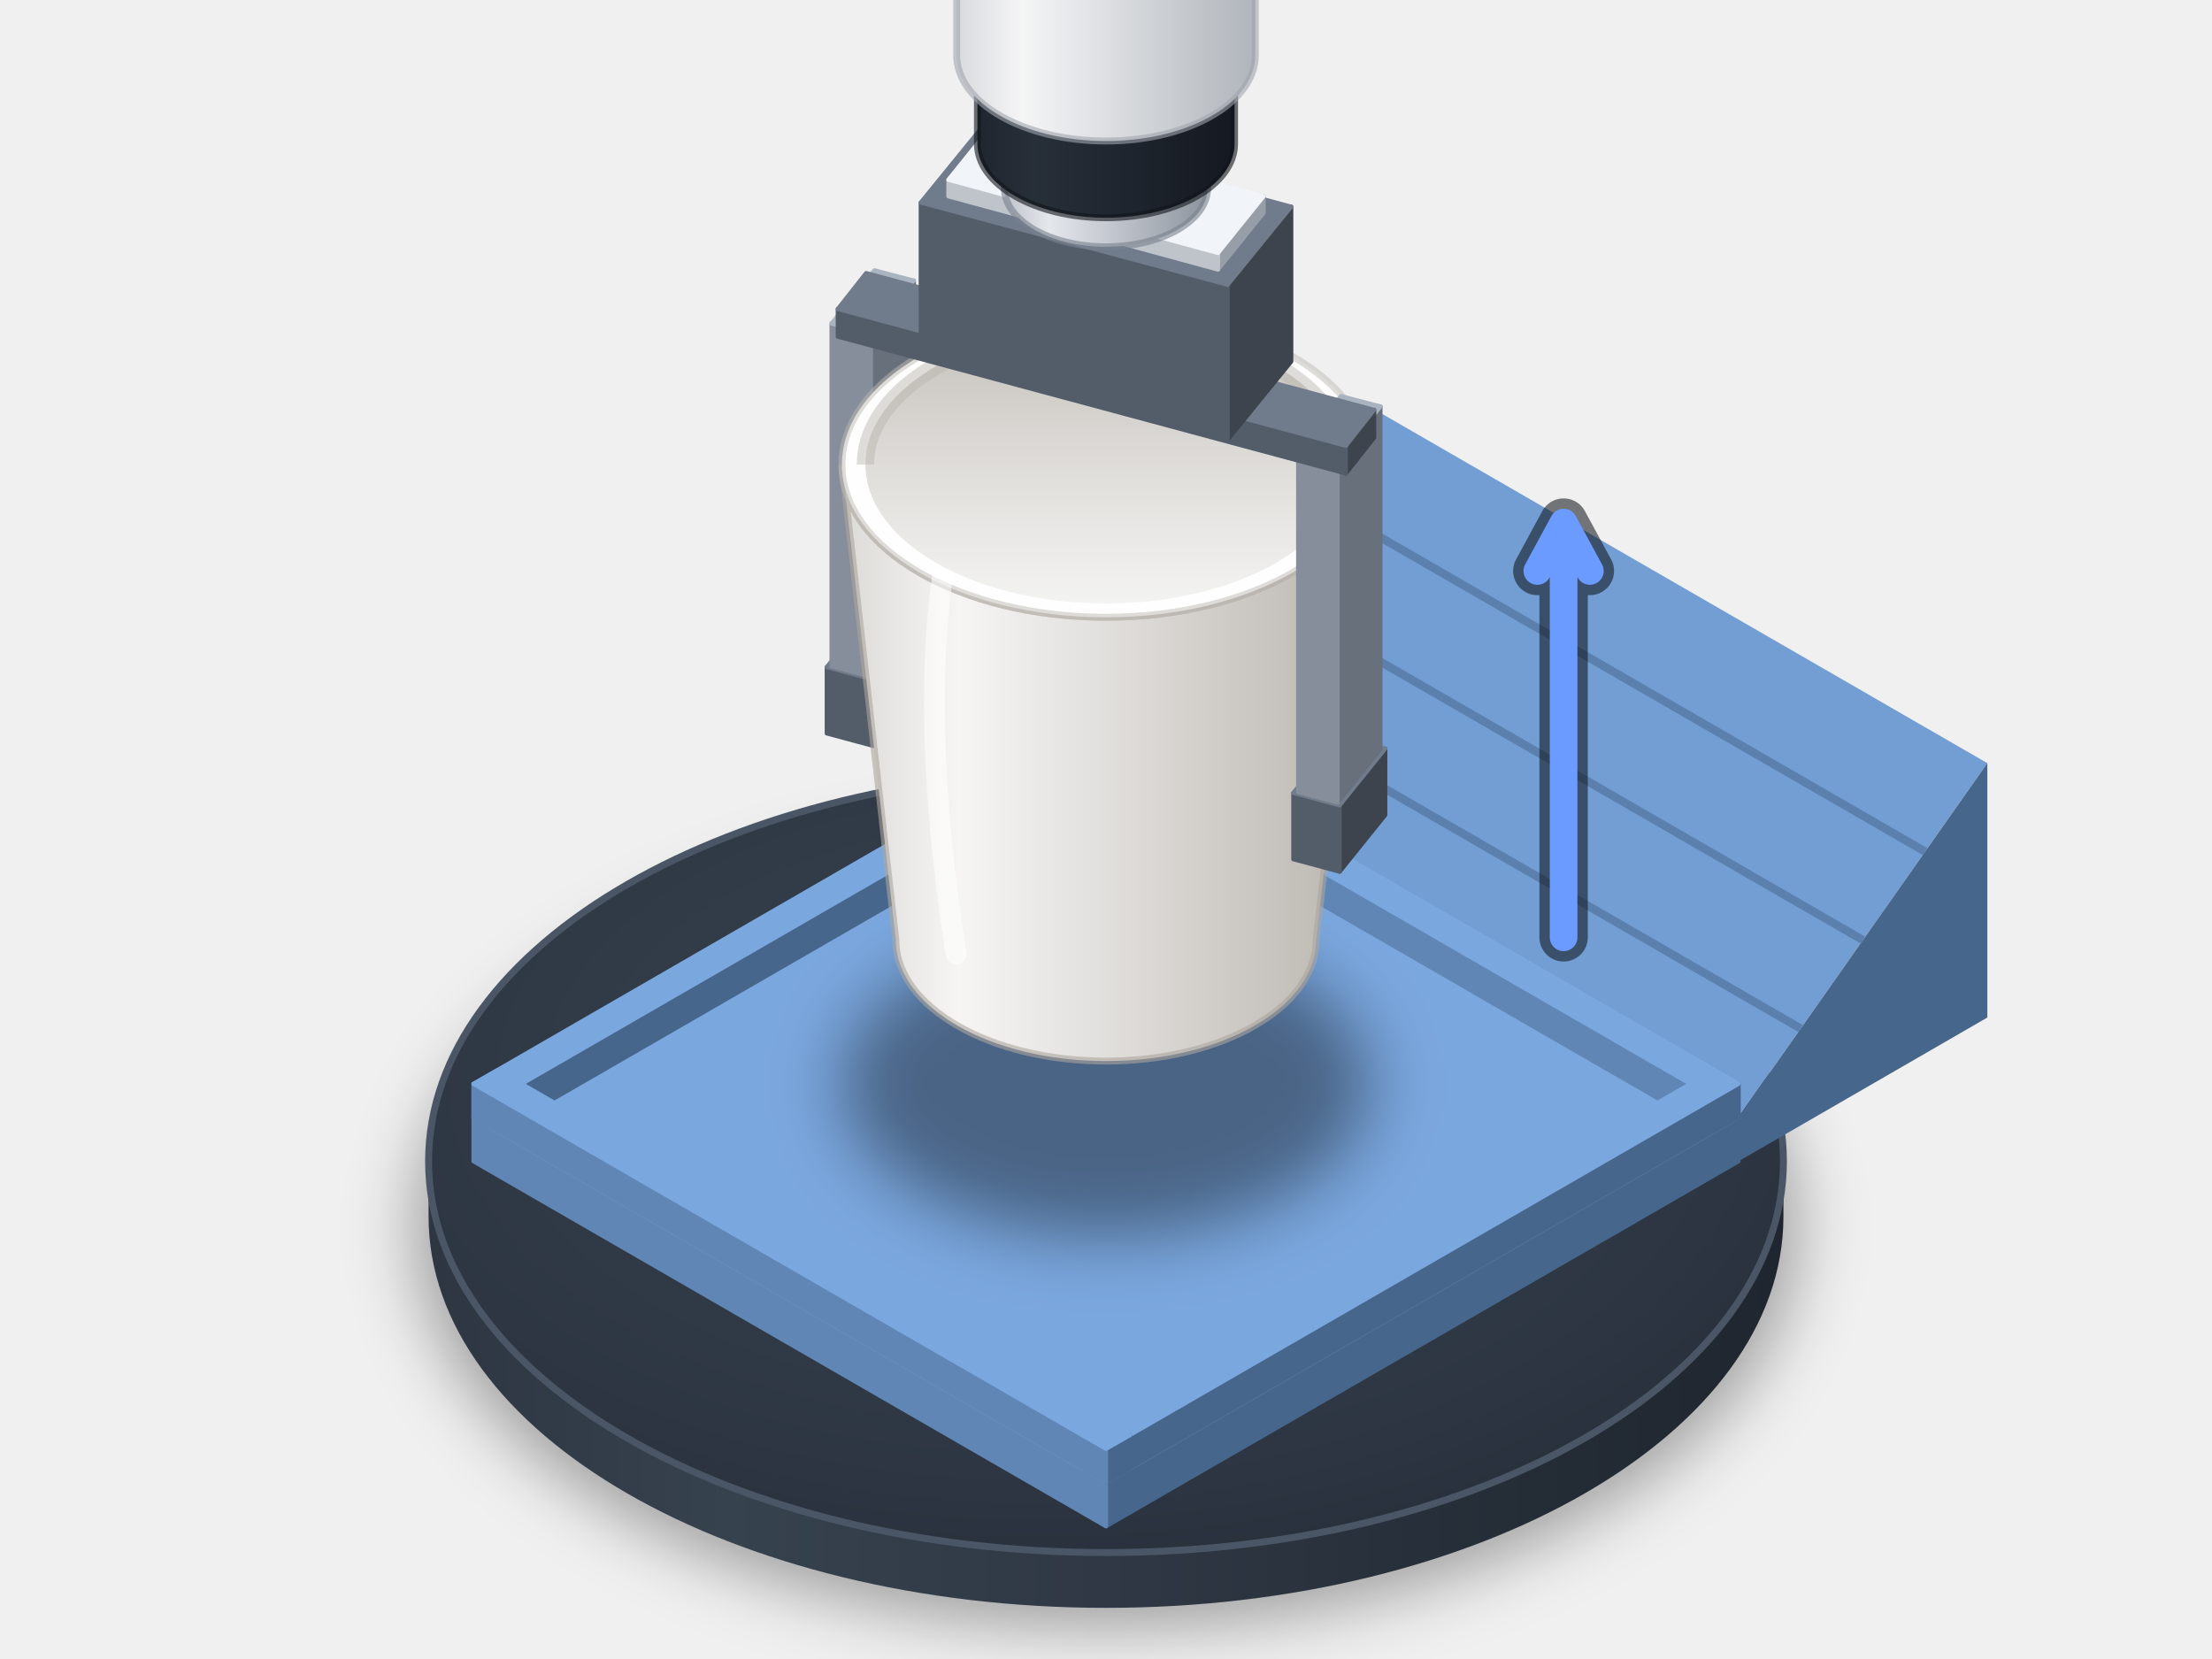
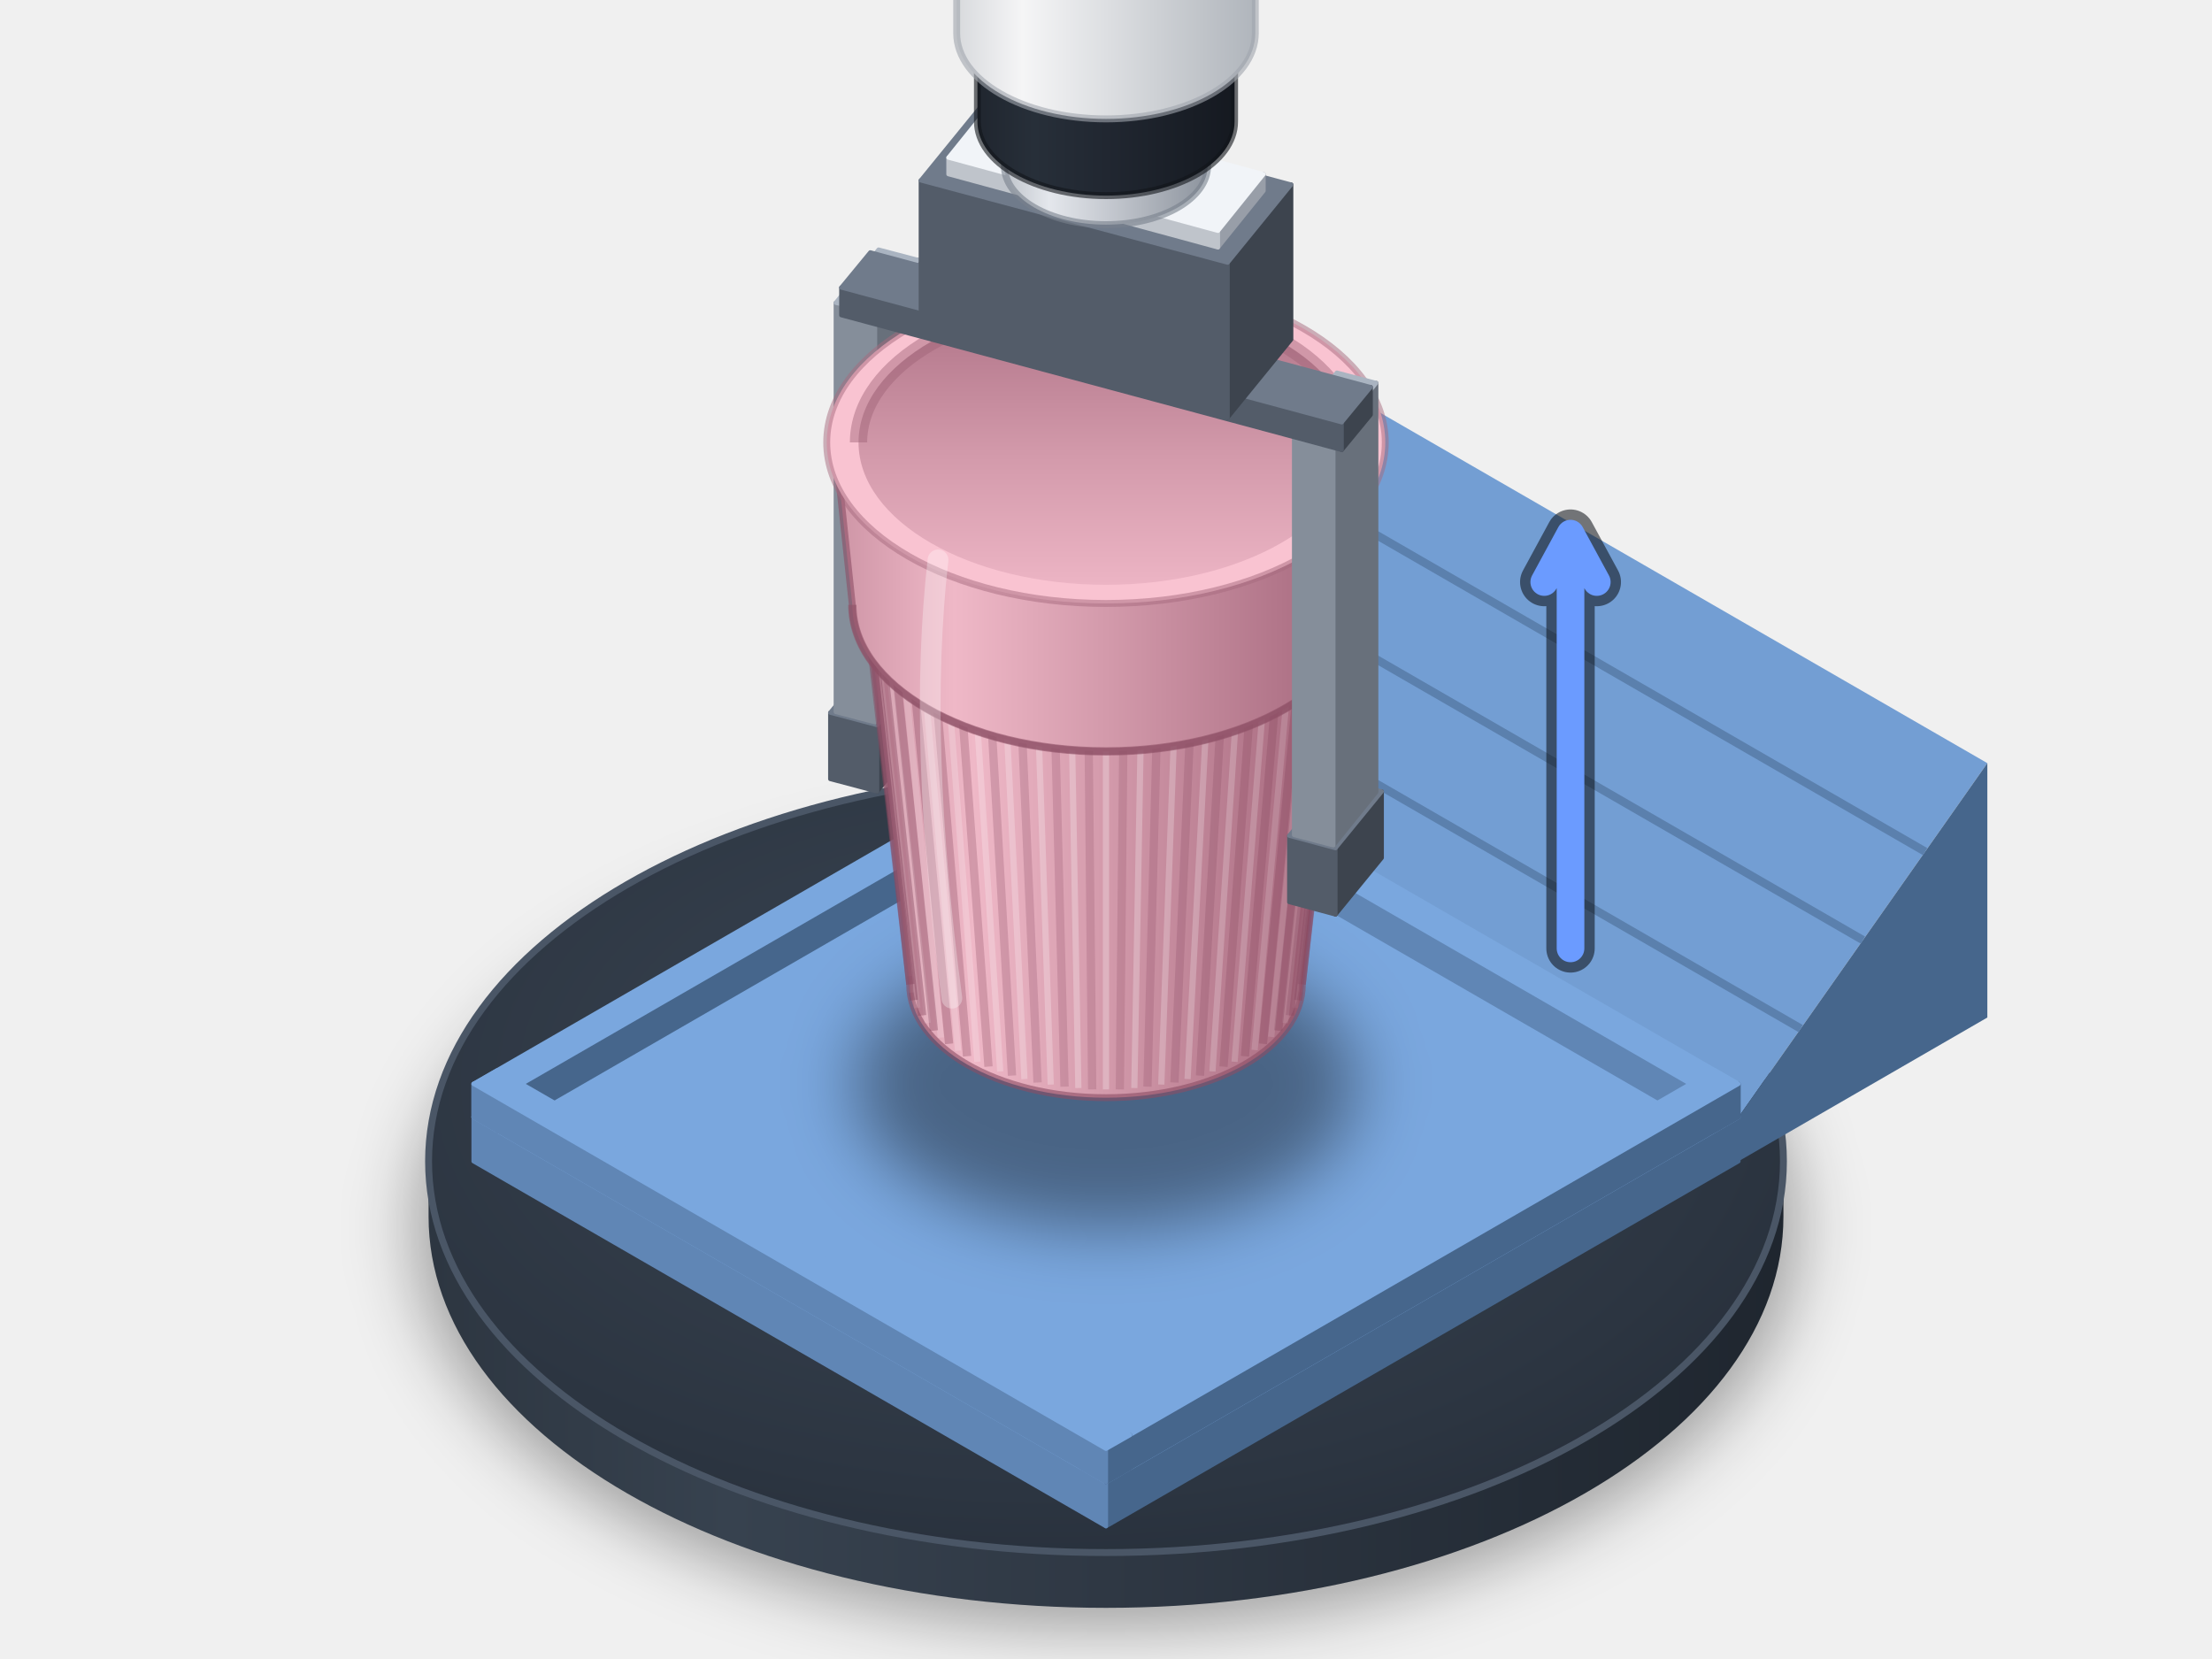
<svg xmlns="http://www.w3.org/2000/svg" viewBox="0 0 320 240" role="img" aria-label="집기 — 컵">
  <defs>
    <filter id="pick-cup-blur" x="-50%" y="-50%" width="200%" height="200%">
      <feGaussianBlur stdDeviation="5" />
    </filter>
    <filter id="pick-cup-soft" x="-50%" y="-50%" width="200%" height="200%">
      <feGaussianBlur stdDeviation="2" />
    </filter>
    <linearGradient id="pick-cup-g1" x1="0" y1="0" x2="1" y2="0">
      <stop offset="0" stop-color="#2d3641" />
      <stop offset="0.22" stop-color="#37424f" />
      <stop offset="0.5" stop-color="#2f3844" />
      <stop offset="0.82" stop-color="#242c36" />
      <stop offset="1" stop-color="#1f262f" />
    </linearGradient>
    <radialGradient id="pick-cup-r2" cx="0.45" cy="0.4" r="0.7">
      <stop offset="0" stop-color="#3b4654" />
      <stop offset="0.75" stop-color="#2c3541" />
      <stop offset="1" stop-color="#252d38" />
    </radialGradient>
    <linearGradient id="pick-cup-g3" x1="0" y1="0" x2="1" y2="0">
-       <stop offset="0" stop-color="#dcdad6" />
-       <stop offset="0.22" stop-color="#f6f5f4" />
-       <stop offset="0.5" stop-color="#e1dfdc" />
-       <stop offset="0.82" stop-color="#c7c3be" />
-       <stop offset="1" stop-color="#b9b5ad" />
+       <stop offset="0" stop-color="#cd94a5" />
+       <stop offset="0.22" stop-color="#efb8c7" />
+       <stop offset="0.5" stop-color="#d39aab" />
+       <stop offset="0.82" stop-color="#b2768a" />
+       <stop offset="1" stop-color="#9f6277" />
    </linearGradient>
-     <linearGradient id="pick-cup-g4" x1="0" y1="0" x2="0" y2="1">
-       <stop offset="0" stop-color="#c4c1bb" />
-       <stop offset="0.55" stop-color="#e1dfdc" />
-       <stop offset="1" stop-color="#f3f3f1" />
+     <linearGradient id="pick-cup-g4" x1="0" y1="0" x2="1" y2="0">
+       <stop offset="0" stop-color="#cd94a5" />
+       <stop offset="0.22" stop-color="#efb8c7" />
+       <stop offset="0.5" stop-color="#d39aab" />
+       <stop offset="0.82" stop-color="#b2768a" />
+       <stop offset="1" stop-color="#9f6277" />
    </linearGradient>
-     <linearGradient id="pick-cup-g5" x1="0" y1="0" x2="1" y2="0">
+     <linearGradient id="pick-cup-g5" x1="0" y1="0" x2="0" y2="1">
+       <stop offset="0" stop-color="#ae7286" />
+       <stop offset="0.55" stop-color="#d39aab" />
+       <stop offset="1" stop-color="#ecb4c4" />
+     </linearGradient>
+     <linearGradient id="pick-cup-g6" x1="0" y1="0" x2="1" y2="0">
      <stop offset="0" stop-color="#bfc4cb" />
      <stop offset="0.22" stop-color="#e4e7ec" />
      <stop offset="0.5" stop-color="#c6cad1" />
      <stop offset="0.82" stop-color="#a1a7b0" />
      <stop offset="1" stop-color="#8d949e" />
    </linearGradient>
-     <linearGradient id="pick-cup-g6" x1="0" y1="0" x2="1" y2="0">
+     <linearGradient id="pick-cup-g7" x1="0" y1="0" x2="1" y2="0">
      <stop offset="0" stop-color="#20262f" />
      <stop offset="0.22" stop-color="#272f39" />
      <stop offset="0.5" stop-color="#212731" />
      <stop offset="0.82" stop-color="#191e26" />
      <stop offset="1" stop-color="#151920" />
    </linearGradient>
-     <linearGradient id="pick-cup-g7" x1="0" y1="0" x2="1" y2="0">
+     <linearGradient id="pick-cup-g8" x1="0" y1="0" x2="1" y2="0">
      <stop offset="0" stop-color="#d8dadd" />
      <stop offset="0.22" stop-color="#f5f5f6" />
      <stop offset="0.5" stop-color="#dddfe2" />
      <stop offset="0.82" stop-color="#c0c4c9" />
      <stop offset="1" stop-color="#b0b5bc" />
    </linearGradient>
  </defs>
  <ellipse cx="160.0" cy="177.6" rx="99.9" ry="57.7" fill="#000" fill-opacity="0.35" filter="url(#pick-cup-blur)" />
  <path d="M62.0 176.0 A98.0 56.6 0 0 0 258.0 176.0 L258.0 168.0 A98.0 56.6 0 0 1 62.0 168.0 Z" fill="url(#pick-cup-g1)" />
  <ellipse cx="160.0" cy="168.0" rx="98.0" ry="56.6" fill="url(#pick-cup-r2)" stroke="#4a5666" stroke-width="1" />
  <polygon points="160.0,108.8 251.5,161.6 287.5,110.4 196.0,57.6" fill="#739ed3" />
  <polygon points="251.5,168.0 287.5,147.2 287.5,110.4 251.5,161.6" fill="#46668c" />
  <line x1="169.0" y1="96.0" x2="260.5" y2="148.8" stroke="#5b80ad" stroke-width="1.2" />
  <line x1="178.0" y1="83.2" x2="269.5" y2="136.0" stroke="#5b80ad" stroke-width="1.2" />
  <line x1="187.0" y1="70.4" x2="278.5" y2="123.2" stroke="#5b80ad" stroke-width="1.2" />
  <polygon points="251.5,168.0 160.0,220.8 160.0,214.4 251.5,161.6" fill="#46668c" stroke="#46668c" stroke-width=".6" stroke-linejoin="round" />
  <polygon points="160.0,220.8 68.5,168.0 68.5,161.6 160.0,214.4" fill="#6086b5" stroke="#6086b5" stroke-width=".6" stroke-linejoin="round" />
  <polygon points="160.0,108.8 251.5,161.6 160.0,214.4 68.5,161.6" fill="#7aa7de" stroke="#7aa7de" stroke-width=".6" stroke-linejoin="round" />
  <polygon points="251.5,161.6 248.0,163.6 248.0,158.8 251.5,156.8" fill="#46668c" stroke="#46668c" stroke-width=".6" stroke-linejoin="round" />
  <polygon points="248.0,163.6 156.5,110.8 156.5,106.0 248.0,158.8" fill="#6086b5" stroke="#6086b5" stroke-width=".6" stroke-linejoin="round" />
  <polygon points="160.0,104.0 251.5,156.8 248.0,158.8 156.5,106.0" fill="#7aa7de" stroke="#7aa7de" stroke-width=".6" stroke-linejoin="round" />
  <polygon points="163.5,110.8 72.0,163.6 72.0,158.8 163.5,106.0" fill="#46668c" stroke="#46668c" stroke-width=".6" stroke-linejoin="round" />
  <polygon points="72.0,163.6 68.5,161.6 68.5,156.8 72.0,158.8" fill="#6086b5" stroke="#6086b5" stroke-width=".6" stroke-linejoin="round" />
  <polygon points="160.0,104.0 163.5,106.0 72.0,158.8 68.5,156.8" fill="#7aa7de" stroke="#7aa7de" stroke-width=".6" stroke-linejoin="round" />
  <polygon points="251.5,161.6 160.0,214.4 160.0,209.6 251.5,156.8" fill="#46668c" stroke="#46668c" stroke-width=".6" stroke-linejoin="round" />
  <polygon points="160.0,214.4 156.5,212.4 156.5,207.6 160.0,209.6" fill="#6086b5" stroke="#6086b5" stroke-width=".6" stroke-linejoin="round" />
  <polygon points="248.0,154.8 251.5,156.8 160.0,209.6 156.5,207.6" fill="#7aa7de" stroke="#7aa7de" stroke-width=".6" stroke-linejoin="round" />
  <polygon points="163.5,212.4 160.0,214.4 160.0,209.6 163.5,207.6" fill="#46668c" stroke="#46668c" stroke-width=".6" stroke-linejoin="round" />
  <polygon points="160.0,214.4 68.5,161.6 68.5,156.8 160.0,209.6" fill="#6086b5" stroke="#6086b5" stroke-width=".6" stroke-linejoin="round" />
  <polygon points="72.0,154.8 163.5,207.6 160.0,209.6 68.5,156.8" fill="#7aa7de" stroke="#7aa7de" stroke-width=".6" stroke-linejoin="round" />
-   <ellipse cx="160.0" cy="156.8" rx="38.2" ry="22.1" fill="#000" fill-opacity="0.4" filter="url(#pick-cup-blur)" />
-   <polygon points="132.9,99.7 126.3,107.9 126.3,98.3 132.9,90.1" fill="#3d444e" stroke="#3d444e" stroke-width=".6" stroke-linejoin="round" />
-   <polygon points="126.3,107.9 119.6,106.1 119.6,96.5 126.3,98.3" fill="#535c69" stroke="#535c69" stroke-width=".6" stroke-linejoin="round" />
-   <polygon points="126.2,88.3 132.9,90.1 126.3,98.3 119.6,96.5" fill="#707b8b" stroke="#707b8b" stroke-width=".6" stroke-linejoin="round" />
-   <polygon points="132.2,90.2 126.0,97.9 126.0,48.3 132.2,40.6" fill="#68707b" stroke="#68707b" stroke-width=".6" stroke-linejoin="round" />
-   <polygon points="126.0,97.9 120.3,96.4 120.3,46.8 126.0,48.3" fill="#858e9a" stroke="#858e9a" stroke-width=".6" stroke-linejoin="round" />
-   <polygon points="126.5,39.1 132.2,40.6 126.0,48.3 120.3,46.8" fill="#aab4c1" stroke="#aab4c1" stroke-width=".6" stroke-linejoin="round" />
-   <path d="M129.6 136.0 A30.4 17.5 0 0 0 190.4 136.0 L198.2 67.2 A38.2 22.1 0 0 1 121.8 67.2 Z" fill="url(#pick-cup-g3)" stroke="#aba69d" stroke-width="1" stroke-opacity=".6" />
-   <ellipse cx="160.0" cy="67.2" rx="38.2" ry="22.1" fill="#fefefe" stroke="#bfbbb4" stroke-width="1" stroke-opacity=".5" />
-   <ellipse cx="160.0" cy="67.2" rx="34.8" ry="20.1" fill="url(#pick-cup-g4)" />
-   <path d="M125.2 67.2 A34.8 20.1 0 0 1 194.8 67.2" fill="none" stroke="#b9b5ad" stroke-width="2.5" stroke-opacity=".45" />
-   <path d="M136.3 83.7 Q133.3 105.6 138.3 138.0" stroke="#fff" stroke-opacity=".55" stroke-width="3" fill="none" stroke-linecap="round" />
-   <polygon points="200.4,117.9 193.8,126.1 193.8,116.5 200.4,108.3" fill="#3d444e" stroke="#3d444e" stroke-width=".6" stroke-linejoin="round" />
-   <polygon points="193.8,126.1 187.1,124.3 187.1,114.7 193.8,116.5" fill="#535c69" stroke="#535c69" stroke-width=".6" stroke-linejoin="round" />
-   <polygon points="193.7,106.5 200.4,108.3 193.8,116.5 187.1,114.7" fill="#707b8b" stroke="#707b8b" stroke-width=".6" stroke-linejoin="round" />
-   <polygon points="199.7,108.4 193.5,116.1 193.5,66.5 199.7,58.8" fill="#68707b" stroke="#68707b" stroke-width=".6" stroke-linejoin="round" />
-   <polygon points="193.5,116.1 187.8,114.6 187.8,65.0 193.5,66.5" fill="#858e9a" stroke="#858e9a" stroke-width=".6" stroke-linejoin="round" />
-   <polygon points="194.0,57.3 199.7,58.8 193.5,66.5 187.8,65.0" fill="#aab4c1" stroke="#aab4c1" stroke-width=".6" stroke-linejoin="round" />
-   <polygon points="198.8,63.3 194.7,68.5 194.7,64.5 198.8,59.3" fill="#3d444e" stroke="#3d444e" stroke-width=".6" stroke-linejoin="round" />
-   <polygon points="194.7,68.5 121.2,48.7 121.2,44.7 194.7,64.5" fill="#535c69" stroke="#535c69" stroke-width=".6" stroke-linejoin="round" />
-   <polygon points="125.3,39.5 198.8,59.3 194.7,64.5 121.2,44.7" fill="#707b8b" stroke="#707b8b" stroke-width=".6" stroke-linejoin="round" />
-   <polygon points="186.8,52.3 177.6,63.6 177.6,41.2 186.8,29.9" fill="#3d444e" stroke="#3d444e" stroke-width=".6" stroke-linejoin="round" />
-   <polygon points="177.6,63.6 133.2,51.7 133.2,29.3 177.6,41.2" fill="#535c69" stroke="#535c69" stroke-width=".6" stroke-linejoin="round" />
-   <polygon points="142.4,18.0 186.8,29.9 177.6,41.2 133.2,29.3" fill="#707b8b" stroke="#707b8b" stroke-width=".6" stroke-linejoin="round" />
-   <polygon points="182.8,30.8 176.2,39.0 176.2,36.6 182.8,28.4" fill="#989ea8" stroke="#989ea8" stroke-width=".6" stroke-linejoin="round" />
-   <polygon points="176.2,39.0 137.2,28.4 137.2,26.0 176.2,36.6" fill="#bfc4cb" stroke="#bfc4cb" stroke-width=".6" stroke-linejoin="round" />
-   <polygon points="143.8,17.8 182.8,28.4 176.2,36.6 137.2,26.0" fill="#f1f4f8" stroke="#f1f4f8" stroke-width=".6" stroke-linejoin="round" />
-   <path d="M145.3 27.2 A14.7 8.5 0 0 0 174.7 27.2 L174.7 20.8 A14.7 8.5 0 0 1 145.3 20.8 Z" fill="url(#pick-cup-g5)" stroke="#79818c" stroke-width="1" stroke-opacity=".6" />
-   <ellipse cx="160.0" cy="20.8" rx="14.7" ry="8.5" fill="#eceff4" stroke="#79818c" stroke-width="1" stroke-opacity=".6" />
-   <path d="M141.4 20.8 A18.6 10.7 0 0 0 178.6 20.8 L178.6 8.0 A18.6 10.7 0 0 1 141.4 8.0 Z" fill="url(#pick-cup-g6)" stroke="#11141a" stroke-width="1" stroke-opacity=".6" />
-   <ellipse cx="160.0" cy="8.0" rx="18.6" ry="10.7" fill="#29313c" stroke="#11141a" stroke-width="1" stroke-opacity=".6" />
-   <path d="M138.4 8.0 A21.6 12.4 0 0 0 181.6 8.0 L181.6 -152.0 A21.6 12.4 0 0 1 138.4 -152.0 Z" fill="url(#pick-cup-g7)" stroke="#a1a6ae" stroke-width="1" stroke-opacity=".6" />
-   <path d="M226.2 135.6 L226.2 75.6 M230.0 82.6 L226.2 75.6 L222.4 82.6" fill="none" stroke="#0b0f15" stroke-opacity=".55" stroke-width="7" stroke-linecap="round" stroke-linejoin="round" />
-   <path d="M226.2 135.6 L226.2 75.6 M230.0 82.6 L226.2 75.6 L222.4 82.6" fill="none" stroke="#6b9bff" stroke-width="4" stroke-linecap="round" stroke-linejoin="round" />
+   <ellipse cx="160.0" cy="156.8" rx="36.3" ry="20.9" fill="#000" fill-opacity="0.4" filter="url(#pick-cup-blur)" />
+   <polygon points="133.5,106.3 126.9,114.5 126.9,104.9 133.5,96.7" fill="#3d444e" stroke="#3d444e" stroke-width=".6" stroke-linejoin="round" />
+   <polygon points="126.9,114.5 120.1,112.7 120.1,103.1 126.9,104.9" fill="#535c69" stroke="#535c69" stroke-width=".6" stroke-linejoin="round" />
+   <polygon points="126.8,94.9 133.5,96.7 126.9,104.9 120.1,103.1" fill="#707b8b" stroke="#707b8b" stroke-width=".6" stroke-linejoin="round" />
+   <polygon points="132.8,96.8 126.6,104.5 126.6,45.3 132.8,37.6" fill="#68707b" stroke="#68707b" stroke-width=".6" stroke-linejoin="round" />
+   <polygon points="126.6,104.5 120.9,103.0 120.9,43.8 126.6,45.3" fill="#858e9a" stroke="#858e9a" stroke-width=".6" stroke-linejoin="round" />
+   <polygon points="127.1,36.1 132.8,37.6 126.6,45.3 120.9,43.8" fill="#aab4c1" stroke="#aab4c1" stroke-width=".6" stroke-linejoin="round" />
+   <path d="M131.6 142.4 A28.4 16.4 0 0 0 188.4 142.4 L194.5 87.5 A34.5 19.9 0 0 1 125.5 87.5 Z" fill="url(#pick-cup-g3)" stroke="#8d4e65" stroke-width="1" stroke-opacity=".6" />
+   <line x1="188.3" y1="142.4" x2="194.4" y2="89.7" stroke="#884960" stroke-opacity="0.50" stroke-width="1.2" />
+   <line x1="188.1" y1="143.5" x2="194.1" y2="91.1" stroke="#ffffff" stroke-opacity="0.02" stroke-width=".9" />
+   <line x1="187.8" y1="144.7" x2="193.7" y2="92.6" stroke="#884960" stroke-opacity="0.46" stroke-width="1.2" />
+   <line x1="187.3" y1="145.8" x2="193.1" y2="93.9" stroke="#ffffff" stroke-opacity="0.05" stroke-width=".9" />
+   <line x1="186.6" y1="146.9" x2="192.3" y2="95.3" stroke="#884960" stroke-opacity="0.42" stroke-width="1.2" />
+   <line x1="185.9" y1="148.0" x2="191.4" y2="96.6" stroke="#ffffff" stroke-opacity="0.09" stroke-width=".9" />
+   <line x1="184.9" y1="149.1" x2="190.3" y2="97.9" stroke="#884960" stroke-opacity="0.38" stroke-width="1.2" />
+   <line x1="183.9" y1="150.0" x2="189.0" y2="99.1" stroke="#ffffff" stroke-opacity="0.12" stroke-width=".9" />
+   <line x1="182.7" y1="151.0" x2="187.6" y2="100.3" stroke="#884960" stroke-opacity="0.34" stroke-width="1.2" />
+   <line x1="181.5" y1="151.9" x2="186.1" y2="101.3" stroke="#ffffff" stroke-opacity="0.15" stroke-width=".9" />
+   <line x1="180.1" y1="152.8" x2="184.4" y2="102.4" stroke="#884960" stroke-opacity="0.31" stroke-width="1.2" />
+   <line x1="178.6" y1="153.6" x2="182.6" y2="103.4" stroke="#ffffff" stroke-opacity="0.18" stroke-width=".9" />
+   <line x1="177.0" y1="154.3" x2="180.7" y2="104.3" stroke="#884960" stroke-opacity="0.28" stroke-width="1.2" />
+   <line x1="175.4" y1="155.0" x2="178.7" y2="105.1" stroke="#ffffff" stroke-opacity="0.20" stroke-width=".9" />
+   <line x1="173.6" y1="155.6" x2="176.5" y2="105.8" stroke="#884960" stroke-opacity="0.26" stroke-width="1.2" />
+   <line x1="171.8" y1="156.1" x2="174.4" y2="106.4" stroke="#ffffff" stroke-opacity="0.22" stroke-width=".9" />
+   <line x1="169.9" y1="156.6" x2="172.1" y2="107.0" stroke="#884960" stroke-opacity="0.24" stroke-width="1.2" />
+   <line x1="168.0" y1="156.9" x2="169.8" y2="107.4" stroke="#ffffff" stroke-opacity="0.23" stroke-width=".9" />
+   <line x1="166.0" y1="157.2" x2="167.3" y2="107.8" stroke="#884960" stroke-opacity="0.23" stroke-width="1.2" />
+   <line x1="164.1" y1="157.4" x2="165.0" y2="108.0" stroke="#ffffff" stroke-opacity="0.24" stroke-width=".9" />
+   <line x1="162.0" y1="157.6" x2="162.5" y2="108.2" stroke="#884960" stroke-opacity="0.22" stroke-width="1.2" />
+   <line x1="160.0" y1="157.6" x2="160.0" y2="108.2" stroke="#ffffff" stroke-opacity="0.25" stroke-width=".9" />
+   <line x1="158.0" y1="157.6" x2="157.5" y2="108.2" stroke="#884960" stroke-opacity="0.22" stroke-width="1.2" />
+   <line x1="156.0" y1="157.4" x2="155.1" y2="108.0" stroke="#ffffff" stroke-opacity="0.25" stroke-width=".9" />
+   <line x1="154.0" y1="157.2" x2="152.7" y2="107.8" stroke="#884960" stroke-opacity="0.23" stroke-width="1.2" />
+   <line x1="152.0" y1="156.9" x2="150.3" y2="107.4" stroke="#ffffff" stroke-opacity="0.24" stroke-width=".9" />
+   <line x1="150.1" y1="156.6" x2="147.9" y2="107.0" stroke="#884960" stroke-opacity="0.24" stroke-width="1.2" />
+   <line x1="148.2" y1="156.1" x2="145.7" y2="106.4" stroke="#ffffff" stroke-opacity="0.23" stroke-width=".9" />
+   <line x1="146.4" y1="155.6" x2="143.5" y2="105.8" stroke="#884960" stroke-opacity="0.26" stroke-width="1.2" />
+   <line x1="144.7" y1="155.0" x2="141.4" y2="105.1" stroke="#ffffff" stroke-opacity="0.22" stroke-width=".9" />
+   <line x1="143.0" y1="154.3" x2="139.3" y2="104.3" stroke="#884960" stroke-opacity="0.28" stroke-width="1.2" />
+   <line x1="141.4" y1="153.6" x2="137.5" y2="103.4" stroke="#ffffff" stroke-opacity="0.20" stroke-width=".9" />
+   <line x1="139.9" y1="152.8" x2="135.6" y2="102.4" stroke="#884960" stroke-opacity="0.31" stroke-width="1.2" />
+   <line x1="138.6" y1="152.0" x2="134.0" y2="101.4" stroke="#ffffff" stroke-opacity="0.18" stroke-width=".9" />
+   <line x1="137.3" y1="151.0" x2="132.4" y2="100.3" stroke="#884960" stroke-opacity="0.34" stroke-width="1.2" />
+   <line x1="136.1" y1="150.1" x2="131.0" y2="99.1" stroke="#ffffff" stroke-opacity="0.15" stroke-width=".9" />
+   <line x1="135.1" y1="149.1" x2="129.7" y2="97.9" stroke="#884960" stroke-opacity="0.38" stroke-width="1.2" />
+   <line x1="134.2" y1="148.0" x2="128.6" y2="96.6" stroke="#ffffff" stroke-opacity="0.12" stroke-width=".9" />
+   <line x1="133.4" y1="146.9" x2="127.7" y2="95.3" stroke="#884960" stroke-opacity="0.42" stroke-width="1.2" />
+   <line x1="132.7" y1="145.8" x2="126.9" y2="94.0" stroke="#ffffff" stroke-opacity="0.09" stroke-width=".9" />
+   <line x1="132.2" y1="144.7" x2="126.3" y2="92.6" stroke="#884960" stroke-opacity="0.46" stroke-width="1.2" />
+   <line x1="131.9" y1="143.6" x2="125.9" y2="91.2" stroke="#ffffff" stroke-opacity="0.05" stroke-width=".9" />
+   <line x1="131.7" y1="142.4" x2="125.6" y2="89.7" stroke="#884960" stroke-opacity="0.50" stroke-width="1.2" />
+   <line x1="131.6" y1="141.2" x2="125.5" y2="88.3" stroke="#ffffff" stroke-opacity="0.02" stroke-width=".9" />
+   <path d="M123.3 87.5 A36.7 21.2 0 0 0 196.7 87.5 L199.2 64.0 A39.2 22.6 0 0 1 120.8 64.0 Z" fill="url(#pick-cup-g4)" stroke="#8d4e65" stroke-width="1" stroke-opacity=".6" />
+   <path d="M123.3 87.5 A36.7 21.2 0 0 0 196.7 87.5" fill="none" stroke="#905268" stroke-width="1.2" stroke-opacity=".6" />
+   <ellipse cx="160.0" cy="64.0" rx="40.4" ry="23.3" fill="#f9c3d1" stroke="#a76a7f" stroke-width="1" stroke-opacity=".5" />
+   <ellipse cx="160.0" cy="64.0" rx="35.8" ry="20.6" fill="url(#pick-cup-g5)" />
+   <path d="M124.2 64.0 A35.8 20.6 0 0 1 195.8 64.0" fill="none" stroke="#9f6277" stroke-width="2.5" stroke-opacity=".45" />
+   <path d="M135.7 81.0 Q132.7 107.2 137.7 144.4" stroke="#fff" stroke-opacity="0.3" stroke-width="3" fill="none" stroke-linecap="round" />
+   <polygon points="199.9,124.1 193.2,132.3 193.2,122.7 199.9,114.5" fill="#3d444e" stroke="#3d444e" stroke-width=".6" stroke-linejoin="round" />
+   <polygon points="193.2,132.3 186.5,130.5 186.5,120.9 193.2,122.7" fill="#535c69" stroke="#535c69" stroke-width=".6" stroke-linejoin="round" />
+   <polygon points="193.1,112.7 199.9,114.5 193.2,122.7 186.5,120.9" fill="#707b8b" stroke="#707b8b" stroke-width=".6" stroke-linejoin="round" />
+   <polygon points="199.1,114.6 192.9,122.3 192.9,63.1 199.1,55.4" fill="#68707b" stroke="#68707b" stroke-width=".6" stroke-linejoin="round" />
+   <polygon points="192.9,122.3 187.2,120.8 187.2,61.6 192.9,63.1" fill="#858e9a" stroke="#858e9a" stroke-width=".6" stroke-linejoin="round" />
+   <polygon points="193.4,53.9 199.1,55.4 192.9,63.1 187.2,61.6" fill="#aab4c1" stroke="#aab4c1" stroke-width=".6" stroke-linejoin="round" />
+   <polygon points="198.3,60.0 194.1,65.1 194.1,61.1 198.3,56.0" fill="#3d444e" stroke="#3d444e" stroke-width=".6" stroke-linejoin="round" />
+   <polygon points="194.1,65.1 121.7,45.6 121.7,41.6 194.1,61.1" fill="#535c69" stroke="#535c69" stroke-width=".6" stroke-linejoin="round" />
+   <polygon points="125.9,36.5 198.3,56.0 194.1,61.1 121.7,41.6" fill="#707b8b" stroke="#707b8b" stroke-width=".6" stroke-linejoin="round" />
+   <polygon points="186.8,49.1 177.6,60.4 177.6,38.0 186.8,26.7" fill="#3d444e" stroke="#3d444e" stroke-width=".6" stroke-linejoin="round" />
+   <polygon points="177.6,60.4 133.2,48.5 133.2,26.1 177.6,38.0" fill="#535c69" stroke="#535c69" stroke-width=".6" stroke-linejoin="round" />
+   <polygon points="142.4,14.8 186.8,26.7 177.6,38.0 133.2,26.1" fill="#707b8b" stroke="#707b8b" stroke-width=".6" stroke-linejoin="round" />
+   <polygon points="182.8,27.6 176.2,35.8 176.2,33.4 182.8,25.2" fill="#989ea8" stroke="#989ea8" stroke-width=".6" stroke-linejoin="round" />
+   <polygon points="176.2,35.8 137.2,25.2 137.2,22.8 176.2,33.4" fill="#bfc4cb" stroke="#bfc4cb" stroke-width=".6" stroke-linejoin="round" />
+   <polygon points="143.8,14.6 182.8,25.2 176.2,33.4 137.2,22.8" fill="#f1f4f8" stroke="#f1f4f8" stroke-width=".6" stroke-linejoin="round" />
+   <path d="M145.3 24.0 A14.7 8.5 0 0 0 174.7 24.0 L174.7 17.6 A14.7 8.5 0 0 1 145.3 17.6 Z" fill="url(#pick-cup-g6)" stroke="#79818c" stroke-width="1" stroke-opacity=".6" />
+   <ellipse cx="160.0" cy="17.6" rx="14.7" ry="8.5" fill="#eceff4" stroke="#79818c" stroke-width="1" stroke-opacity=".6" />
+   <path d="M141.4 17.6 A18.6 10.7 0 0 0 178.6 17.6 L178.6 4.8 A18.6 10.7 0 0 1 141.4 4.8 Z" fill="url(#pick-cup-g7)" stroke="#11141a" stroke-width="1" stroke-opacity=".6" />
+   <ellipse cx="160.0" cy="4.8" rx="18.6" ry="10.7" fill="#29313c" stroke="#11141a" stroke-width="1" stroke-opacity=".6" />
+   <path d="M138.4 4.8 A21.6 12.4 0 0 0 181.6 4.8 L181.6 -155.2 A21.6 12.4 0 0 1 138.4 -155.2 Z" fill="url(#pick-cup-g8)" stroke="#a1a6ae" stroke-width="1" stroke-opacity=".6" />
+   <path d="M227.2 137.2 L227.2 77.2 M231.0 84.2 L227.2 77.2 L223.4 84.2" fill="none" stroke="#0b0f15" stroke-opacity=".55" stroke-width="7" stroke-linecap="round" stroke-linejoin="round" />
+   <path d="M227.2 137.2 L227.2 77.2 M231.0 84.2 L227.2 77.2 L223.4 84.2" fill="none" stroke="#6b9bff" stroke-width="4" stroke-linecap="round" stroke-linejoin="round" />
</svg>
